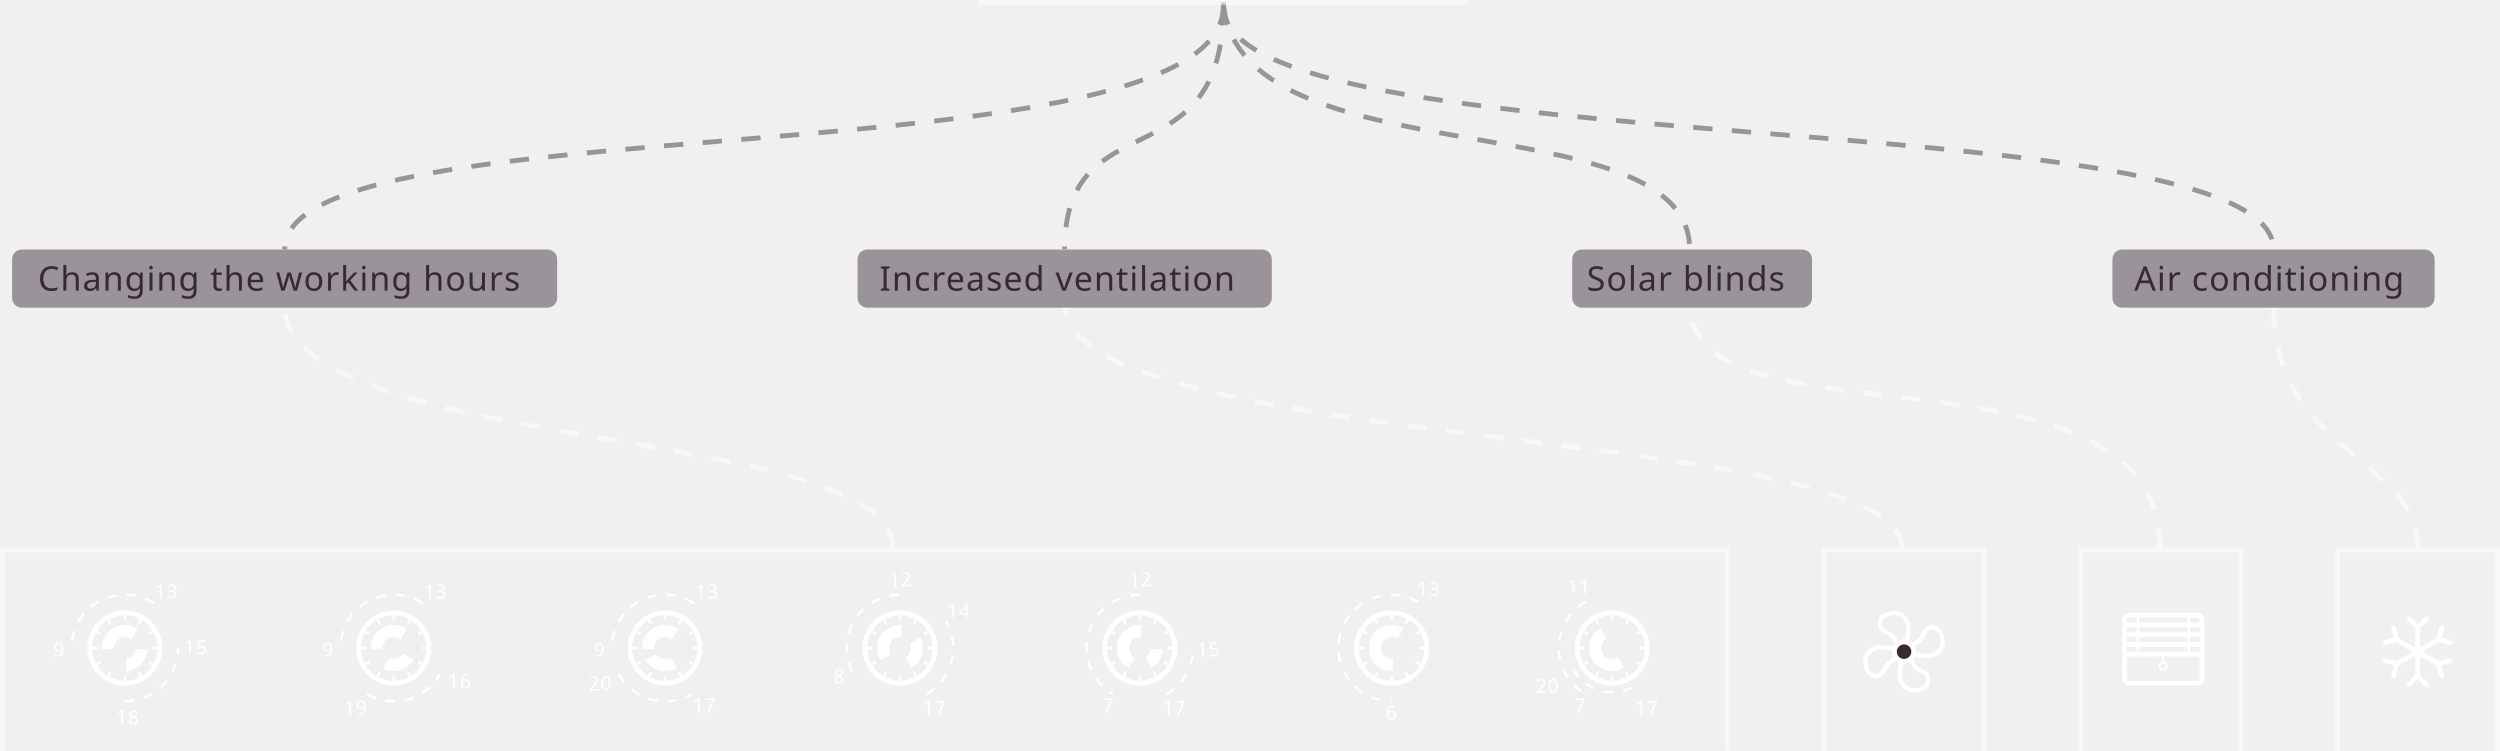
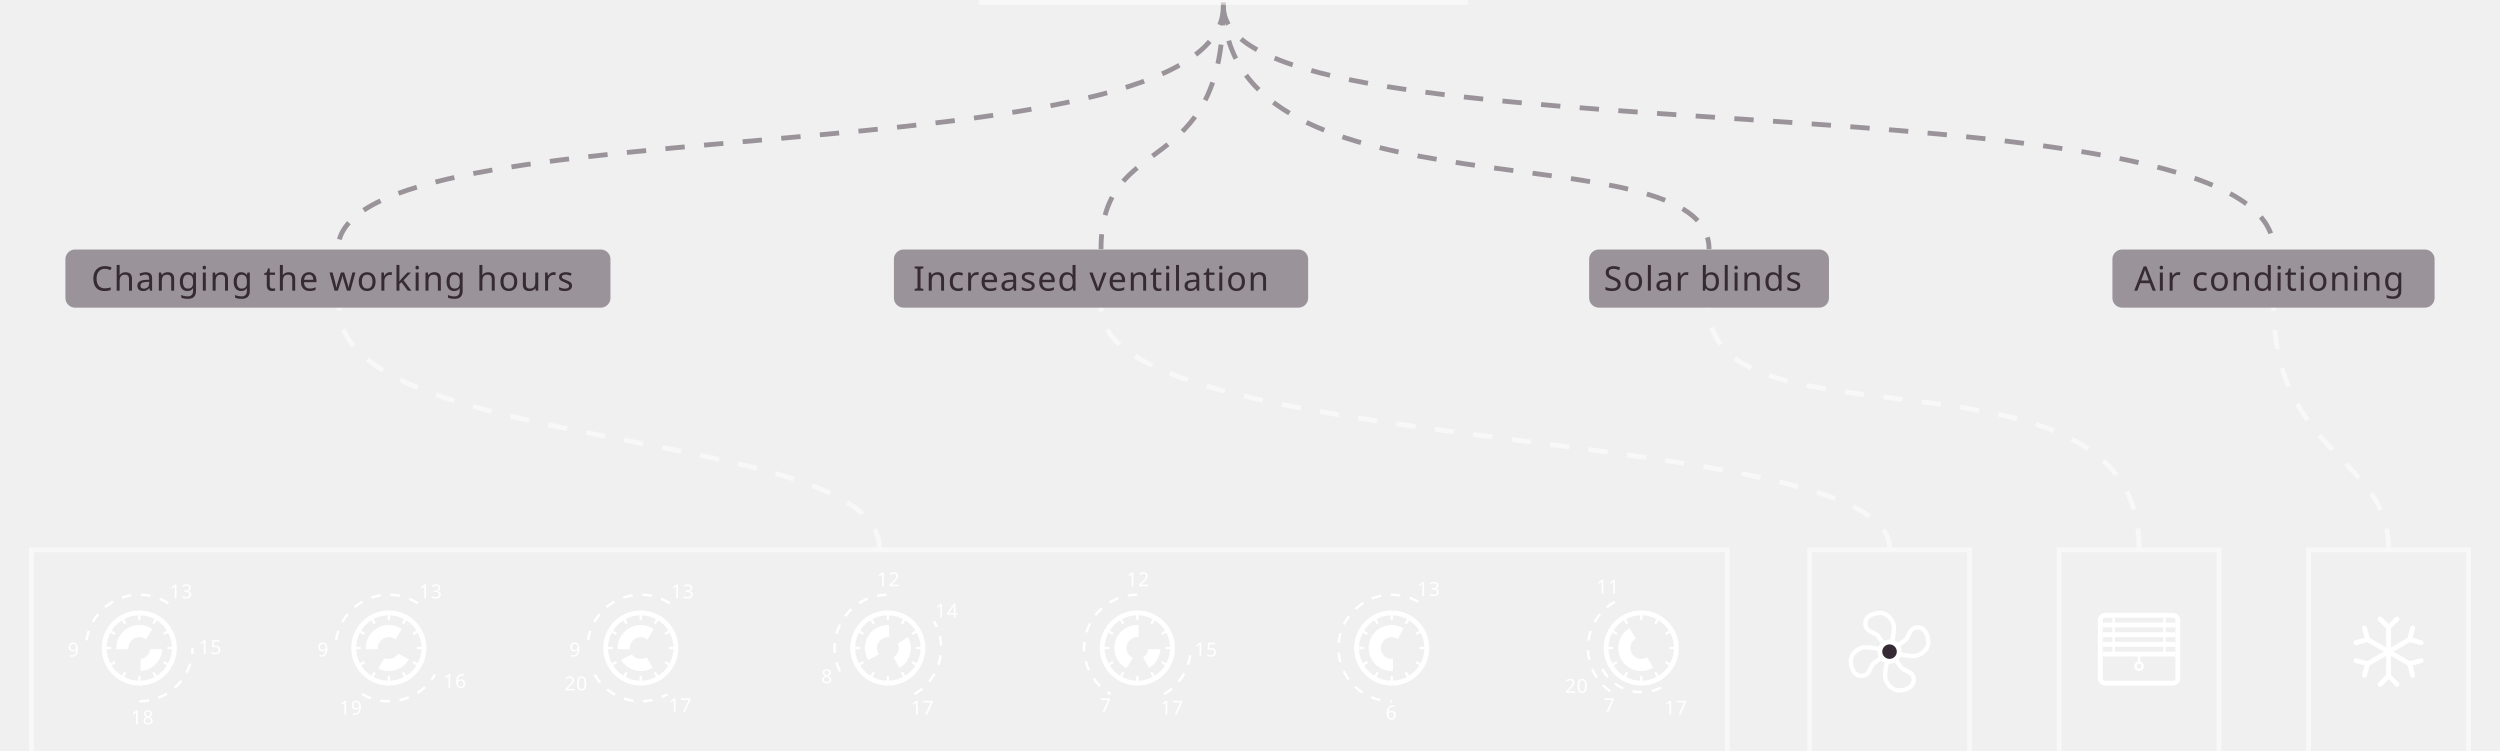
<svg xmlns="http://www.w3.org/2000/svg" width="1032px" height="310px" viewBox="0 0 1032 310" version="1.1">
  <defs />
  <g id="_Exports" stroke="none" stroke-width="1" fill="none" fill-rule="evenodd">
    <g id="line-chart-selection">
-       <g id="Group" transform="translate(1, 0)">
+       <g id="Group" transform="translate(13, 0)">
        <g id="Sections" transform="translate(0, 227)">
-           <polyline id="Rectangle-22" stroke="#FFFFFF" stroke-width="2" opacity="0.5" points="0 83 0 0 0 0 712 0 712 83" />
-           <polyline id="Rectangle-22" stroke="#FFFFFF" stroke-width="2" opacity="0.5" points="752 83 752 0 752 0 818 0 818 83" />
-           <polyline id="Rectangle-22" stroke="#FFFFFF" stroke-width="2" opacity="0.5" points="858 83 858 0 858 0 924 0 924 83" />
-           <polyline id="Rectangle-22" stroke="#FFFFFF" stroke-width="2" opacity="0.5" points="964 83 964 0 1030 0 1030 83" />
-           <g id="Icons" transform="translate(21, 8)">
-             <g id="Ventilation" transform="translate(748, 18)" stroke="#FFFFFF">
+           <polyline id="Rectangle-22" stroke="#FFFFFF" stroke-width="2" opacity="0.5" points="0 83 0 0 0 0 700 0 700 83" />
+           <polyline id="Rectangle-22" stroke="#FFFFFF" stroke-width="2" opacity="0.5" points="734 83 734 0 734 0 800 0 800 83" />
+           <polyline id="Rectangle-22" stroke="#FFFFFF" stroke-width="2" opacity="0.5" points="837 83 837 0 837 0 903 0 903 83" />
+           <polyline id="Rectangle-22" stroke="#FFFFFF" stroke-width="2" opacity="0.5" points="940 83 940 0 1006 0 1006 83" />
+           <g id="Icons" transform="translate(15, 8)">
+             <g id="Ventilation" transform="translate(736, 18)" stroke="#FFFFFF">
              <path d="M16,16 C16,15.999 17.818,9.777 17.818,6.222 C17.818,2.667 14.636,1.56215241e-12 12.364,0 C10.091,-1.56215241e-12 6,0.889 6,4.444 C6,8 10.133,7.822 11.455,9.778 C13.574,12.914 16,16 16,16 C16,16 14.182,22.222 14.182,25.778 C14.182,29.333 17.364,32 19.636,32 C21.909,32 26,31.111 26,27.556 C26,24 21.867,24.178 20.545,22.222 C18.426,19.086 16,16 16,16 Z" id="Combined-Shape" stroke-width="1.778" />
              <path d="M16,16 C16,15.999 17.818,9.777 17.818,6.222 C17.818,2.667 14.636,1.56215241e-12 12.364,0 C10.091,-1.56215241e-12 6,0.889 6,4.444 C6,8 10.133,7.822 11.455,9.778 C13.574,12.914 16,16 16,16 C16,16 14.182,22.222 14.182,25.778 C14.182,29.333 17.364,32 19.636,32 C21.909,32 26,31.111 26,27.556 C26,24 21.867,24.178 20.545,22.222 C18.426,19.086 16,16 16,16 Z" id="Combined-Shape" stroke-width="1.778" transform="translate(16, 16) rotate(-90) translate(-16, -16) " />
              <circle id="Oval-51" stroke-width="2" fill="#362A35" cx="16" cy="16" r="4" />
            </g>
-             <g id="Solar-Blinds" transform="translate(855, 19)">
+             <g id="Solar-Blinds" transform="translate(839, 19)">
              <rect id="Rectangle-26" stroke="#FFFFFF" stroke-width="2" x="0" y="0" width="32" height="28" rx="2" />
              <path d="M16.5,19.063 L16.5,17 L31,17 L31,15 L27,15 L27,13 L31,13 L31,11 L27,11 L27,9 L31,9 L31,7 L27,7 L27,5 L31,5 L31,3 L27,3 L27,1 L26,1 L26,3 L6,3 L6,1 L5,1 L5,3 L1,3 L1,5 L5,5 L5,7 L1,7 L1,9 L5,9 L5,11 L1,11 L1,13 L5,13 L5,15 L1,15 L1,17 L15.5,17 L15.5,19.063 C14.637,19.285 14,20.068 14,21 C14,22.105 14.895,23 16,23 C17.105,23 18,22.105 18,21 C18,20.068 17.363,19.285 16.5,19.063 Z M26,15 L6,15 L6,13 L26,13 L26,15 Z M26,5 L6,5 L6,7 L26,7 L26,5 Z M26,9 L6,9 L6,11 L26,11 L26,9 Z M16,22 C16.552,22 17,21.552 17,21 C17,20.448 16.552,20 16,20 C15.448,20 15,20.448 15,21 C15,21.552 15.448,22 16,22 Z" id="Combined-Shape" fill="#FFFFFF" />
            </g>
-             <g id="Air-Conditioning-v2" transform="translate(961, 20)" stroke-width="2" stroke="#FFFFFF">
+             <g id="Air-Conditioning-v2" transform="translate(943, 20)" stroke-width="2" stroke="#FFFFFF">
              <g id="String" transform="translate(11, 0)">
                <polyline id="End" stroke-linecap="round" points="0.5 27.5 4 24 7.5 27.5" />
                <path d="M4,4 L4,24" id="Line" />
                <polyline id="End" stroke-linecap="round" points="0.5 0.5 4 4 7.5 0.5" />
              </g>
              <g id="String" transform="translate(15, 14) rotate(-300) translate(-15, -14) translate(11, 0)">
                <polyline id="End" stroke-linecap="round" points="0.5 27.5 4 24 7.5 27.5" />
                <path d="M4,4 L4,24" id="Line" />
                <polyline id="End" stroke-linecap="round" points="0.5 0.5 4 4 7.5 0.5" />
              </g>
              <g id="String" transform="translate(15, 14) rotate(-60) translate(-15, -14) translate(11, 0)">
                <polyline id="End" stroke-linecap="round" points="0.5 27.5 4 24 7.5 27.5" />
                <path d="M4,4 L4,24" id="Line" />
                <polyline id="End" stroke-linecap="round" points="0.5 0.5 4 4 7.5 0.5" />
              </g>
            </g>
            <g id="Clock-1" transform="translate(0, 5)">
              <path d="M33.973,28 L38.987,28 C38.736,32.849 34.849,36.736 30,36.987 L30,31.973 C32.086,31.742 33.742,30.086 33.973,28 Z M25.027,28 L20.013,28 C20.004,27.834 20,27.668 20,27.5 C20,22.253 24.253,18 29.5,18 C31.491,18 33.339,18.612 34.865,19.659 L32.332,24.003 C31.558,23.376 30.573,23 29.5,23 C27.015,23 25,25.015 25,27.5 C25,27.669 25.009,27.836 25.027,28 Z" id="Combined-Shape" fill="#FFFFFF" />
              <path d="M29,39.495 C29,39.222 29.232,39 29.5,39 C29.776,39 30,39.216 30,39.495 L30,41.505 C30,41.778 29.768,42 29.5,42 C29.224,42 29,41.784 29,41.505 L29,39.495 Z M29,13.495 C29,13.222 29.232,13 29.5,13 C29.776,13 30,13.216 30,13.495 L30,15.505 C30,15.778 29.768,16 29.5,16 C29.224,16 29,15.784 29,15.505 L29,13.495 Z M15,27.5 C15,27.224 15.216,27 15.495,27 L17.505,27 C17.778,27 18,27.232 18,27.5 C18,27.776 17.784,28 17.505,28 L15.495,28 C15.222,28 15,27.768 15,27.5 Z M41,27.5 C41,27.224 41.216,27 41.495,27 L43.505,27 C43.778,27 44,27.232 44,27.5 C44,27.776 43.784,28 43.505,28 L41.495,28 C41.222,28 41,27.768 41,27.5 Z" id="Dashes" fill="#FFFFFF" />
              <path d="M29,39.495 C29,39.222 29.232,39 29.5,39 C29.776,39 30,39.216 30,39.495 L30,41.505 C30,41.778 29.768,42 29.5,42 C29.224,42 29,41.784 29,41.505 L29,39.495 Z M29,13.495 C29,13.222 29.232,13 29.5,13 C29.776,13 30,13.216 30,13.495 L30,15.505 C30,15.778 29.768,16 29.5,16 C29.224,16 29,15.784 29,15.505 L29,13.495 Z M15,27.5 C15,27.224 15.216,27 15.495,27 L17.505,27 C17.778,27 18,27.232 18,27.5 C18,27.776 17.784,28 17.505,28 L15.495,28 C15.222,28 15,27.768 15,27.5 Z M41,27.5 C41,27.224 41.216,27 41.495,27 L43.505,27 C43.778,27 44,27.232 44,27.5 C44,27.776 43.784,28 43.505,28 L41.495,28 C41.222,28 41,27.768 41,27.5 Z" id="Dashes" fill="#FFFFFF" transform="translate(29.5, 27.5) rotate(-300) translate(-29.5, -27.5) " />
              <path d="M29,39.495 C29,39.222 29.232,39 29.5,39 C29.776,39 30,39.216 30,39.495 L30,41.505 C30,41.778 29.768,42 29.5,42 C29.224,42 29,41.784 29,41.505 L29,39.495 Z M29,13.495 C29,13.222 29.232,13 29.5,13 C29.776,13 30,13.216 30,13.495 L30,15.505 C30,15.778 29.768,16 29.5,16 C29.224,16 29,15.784 29,15.505 L29,13.495 Z M15,27.5 C15,27.224 15.216,27 15.495,27 L17.505,27 C17.778,27 18,27.232 18,27.5 C18,27.776 17.784,28 17.505,28 L15.495,28 C15.222,28 15,27.768 15,27.5 Z M41,27.5 C41,27.224 41.216,27 41.495,27 L43.505,27 C43.778,27 44,27.232 44,27.5 C44,27.776 43.784,28 43.505,28 L41.495,28 C41.222,28 41,27.768 41,27.5 Z" id="Dashes" fill="#FFFFFF" transform="translate(29.5, 27.5) rotate(30) translate(-29.5, -27.5) " />
              <circle id="Base" stroke="#FFFFFF" stroke-width="2" cx="29.5" cy="27.5" r="14.5" />
              <path d="M41.472,9.04 C38.027,6.801 33.915,5.5 29.5,5.5 C17.35,5.5 7.5,15.35 7.5,27.5 M29.5,49.5 L29.5,49.5 C41.65,49.5 51.5,39.65 51.5,27.5" id="Base" stroke="#FFFFFF" stroke-dasharray="4" />
              <text id="9" font-family="WorkSans-Regular, Work Sans" font-size="8" font-weight="normal" letter-spacing="0.256" fill="#FFFFFF">
                <tspan x="0" y="31">9</tspan>
              </text>
              <text id="13" font-family="WorkSans-Regular, Work Sans" font-size="8" font-weight="normal" letter-spacing="0.256" fill="#FFFFFF">
                <tspan x="42" y="7">13</tspan>
              </text>
              <text id="15" font-family="WorkSans-Regular, Work Sans" font-size="8" font-weight="normal" letter-spacing="0.256" fill="#FFFFFF">
                <tspan x="54" y="30">15</tspan>
              </text>
              <text id="18" font-family="WorkSans-Regular, Work Sans" font-size="8" font-weight="normal" letter-spacing="0.256" fill="#FFFFFF">
                <tspan x="26" y="59">18</tspan>
              </text>
            </g>
-             <g id="Clock-2" transform="translate(111, 5)">
+             <g id="Clock-2" transform="translate(103, 5)">
              <path d="M27.754,31.649 L25.119,35.932 C26.43,36.614 27.92,37 29.5,37 C33.044,37 36.135,35.059 37.768,32.183 L33.362,29.81 C32.576,31.122 31.141,32 29.5,32 C28.881,32 28.291,31.875 27.754,31.649 Z M32.332,24.003 L34.865,19.659 C33.339,18.612 31.491,18 29.5,18 C24.253,18 20,22.253 20,27.5 C20,27.668 20.004,27.834 20.013,28 L25.027,28 C25.009,27.836 25,27.669 25,27.5 C25,25.015 27.015,23 29.5,23 C30.573,23 31.558,23.376 32.332,24.003 Z" id="Combined-Shape" fill="#FFFFFF" />
              <path d="M29,39.495 C29,39.222 29.232,39 29.5,39 C29.776,39 30,39.216 30,39.495 L30,41.505 C30,41.778 29.768,42 29.5,42 C29.224,42 29,41.784 29,41.505 L29,39.495 Z M29,13.495 C29,13.222 29.232,13 29.5,13 C29.776,13 30,13.216 30,13.495 L30,15.505 C30,15.778 29.768,16 29.5,16 C29.224,16 29,15.784 29,15.505 L29,13.495 Z M15,27.5 C15,27.224 15.216,27 15.495,27 L17.505,27 C17.778,27 18,27.232 18,27.5 C18,27.776 17.784,28 17.505,28 L15.495,28 C15.222,28 15,27.768 15,27.5 Z M41,27.5 C41,27.224 41.216,27 41.495,27 L43.505,27 C43.778,27 44,27.232 44,27.5 C44,27.776 43.784,28 43.505,28 L41.495,28 C41.222,28 41,27.768 41,27.5 Z" id="Dashes" fill="#FFFFFF" />
              <path d="M29,39.495 C29,39.222 29.232,39 29.5,39 C29.776,39 30,39.216 30,39.495 L30,41.505 C30,41.778 29.768,42 29.5,42 C29.224,42 29,41.784 29,41.505 L29,39.495 Z M29,13.495 C29,13.222 29.232,13 29.5,13 C29.776,13 30,13.216 30,13.495 L30,15.505 C30,15.778 29.768,16 29.5,16 C29.224,16 29,15.784 29,15.505 L29,13.495 Z M15,27.5 C15,27.224 15.216,27 15.495,27 L17.505,27 C17.778,27 18,27.232 18,27.5 C18,27.776 17.784,28 17.505,28 L15.495,28 C15.222,28 15,27.768 15,27.5 Z M41,27.5 C41,27.224 41.216,27 41.495,27 L43.505,27 C43.778,27 44,27.232 44,27.5 C44,27.776 43.784,28 43.505,28 L41.495,28 C41.222,28 41,27.768 41,27.5 Z" id="Dashes" fill="#FFFFFF" transform="translate(29.5, 27.5) rotate(-300) translate(-29.5, -27.5) " />
              <path d="M29,39.495 C29,39.222 29.232,39 29.5,39 C29.776,39 30,39.216 30,39.495 L30,41.505 C30,41.778 29.768,42 29.5,42 C29.224,42 29,41.784 29,41.505 L29,39.495 Z M29,13.495 C29,13.222 29.232,13 29.5,13 C29.776,13 30,13.216 30,13.495 L30,15.505 C30,15.778 29.768,16 29.5,16 C29.224,16 29,15.784 29,15.505 L29,13.495 Z M15,27.5 C15,27.224 15.216,27 15.495,27 L17.505,27 C17.778,27 18,27.232 18,27.5 C18,27.776 17.784,28 17.505,28 L15.495,28 C15.222,28 15,27.768 15,27.5 Z M41,27.5 C41,27.224 41.216,27 41.495,27 L43.505,27 C43.778,27 44,27.232 44,27.5 C44,27.776 43.784,28 43.505,28 L41.495,28 C41.222,28 41,27.768 41,27.5 Z" id="Dashes" fill="#FFFFFF" transform="translate(29.5, 27.5) rotate(30) translate(-29.5, -27.5) " />
              <circle id="Base" stroke="#FFFFFF" stroke-width="2" cx="29.5" cy="27.5" r="14.5" />
              <path d="M41.472,9.04 C38.027,6.801 33.915,5.5 29.5,5.5 C17.35,5.5 7.5,15.35 7.5,27.5 M18.5,46.553 L18.5,46.553 C29.022,52.628 42.477,49.022 48.553,38.5" id="Base" stroke="#FFFFFF" stroke-dasharray="4" />
              <text id="9" font-family="WorkSans-Regular, Work Sans" font-size="8" font-weight="normal" letter-spacing="0.256" fill="#FFFFFF">
                <tspan x="0" y="31">9</tspan>
              </text>
              <text id="13" font-family="WorkSans-Regular, Work Sans" font-size="8" font-weight="normal" letter-spacing="0.256" fill="#FFFFFF">
                <tspan x="42" y="7">13</tspan>
              </text>
              <text id="16" font-family="WorkSans-Regular, Work Sans" font-size="8" font-weight="normal" letter-spacing="0.256" fill="#FFFFFF">
                <tspan x="52" y="44">16</tspan>
              </text>
              <text id="19" font-family="WorkSans-Regular, Work Sans" font-size="8" font-weight="normal" letter-spacing="0.256" fill="#FFFFFF">
                <tspan x="9" y="55">19</tspan>
              </text>
            </g>
-             <g id="Clock-3" transform="translate(221, 5)">
+             <g id="Clock-3" transform="translate(205, 5)">
              <path d="M27.82,30.09 L23.323,32.339 C24.978,35.129 28.02,37 31.5,37 C33.295,37 34.974,36.502 36.406,35.637 L33.906,31.304 C33.21,31.745 32.385,32 31.5,32 C29.979,32 28.634,31.245 27.82,30.09 Z M34.332,24.003 L36.865,19.659 C35.339,18.612 33.491,18 31.5,18 C26.253,18 22,22.253 22,27.5 C22,27.668 22.004,27.834 22.013,28 L27.027,28 C27.009,27.836 27,27.669 27,27.5 C27,25.015 29.015,23 31.5,23 C32.573,23 33.558,23.376 34.332,24.003 Z" id="Combined-Shape" fill="#FFFFFF" />
              <path d="M31,39.495 C31,39.222 31.232,39 31.5,39 C31.776,39 32,39.216 32,39.495 L32,41.505 C32,41.778 31.768,42 31.5,42 C31.224,42 31,41.784 31,41.505 L31,39.495 Z M31,13.495 C31,13.222 31.232,13 31.5,13 C31.776,13 32,13.216 32,13.495 L32,15.505 C32,15.778 31.768,16 31.5,16 C31.224,16 31,15.784 31,15.505 L31,13.495 Z M17,27.5 C17,27.224 17.216,27 17.495,27 L19.505,27 C19.778,27 20,27.232 20,27.5 C20,27.776 19.784,28 19.505,28 L17.495,28 C17.222,28 17,27.768 17,27.5 Z M43,27.5 C43,27.224 43.216,27 43.495,27 L45.505,27 C45.778,27 46,27.232 46,27.5 C46,27.776 45.784,28 45.505,28 L43.495,28 C43.222,28 43,27.768 43,27.5 Z" id="Dashes" fill="#FFFFFF" />
              <path d="M31,39.495 C31,39.222 31.232,39 31.5,39 C31.776,39 32,39.216 32,39.495 L32,41.505 C32,41.778 31.768,42 31.5,42 C31.224,42 31,41.784 31,41.505 L31,39.495 Z M31,13.495 C31,13.222 31.232,13 31.5,13 C31.776,13 32,13.216 32,13.495 L32,15.505 C32,15.778 31.768,16 31.5,16 C31.224,16 31,15.784 31,15.505 L31,13.495 Z M17,27.5 C17,27.224 17.216,27 17.495,27 L19.505,27 C19.778,27 20,27.232 20,27.5 C20,27.776 19.784,28 19.505,28 L17.495,28 C17.222,28 17,27.768 17,27.5 Z M43,27.5 C43,27.224 43.216,27 43.495,27 L45.505,27 C45.778,27 46,27.232 46,27.5 C46,27.776 45.784,28 45.505,28 L43.495,28 C43.222,28 43,27.768 43,27.5 Z" id="Dashes" fill="#FFFFFF" transform="translate(31.5, 27.5) rotate(-300) translate(-31.5, -27.5) " />
              <path d="M31,39.495 C31,39.222 31.232,39 31.5,39 C31.776,39 32,39.216 32,39.495 L32,41.505 C32,41.778 31.768,42 31.5,42 C31.224,42 31,41.784 31,41.505 L31,39.495 Z M31,13.495 C31,13.222 31.232,13 31.5,13 C31.776,13 32,13.216 32,13.495 L32,15.505 C32,15.778 31.768,16 31.5,16 C31.224,16 31,15.784 31,15.505 L31,13.495 Z M17,27.5 C17,27.224 17.216,27 17.495,27 L19.505,27 C19.778,27 20,27.232 20,27.5 C20,27.776 19.784,28 19.505,28 L17.495,28 C17.222,28 17,27.768 17,27.5 Z M43,27.5 C43,27.224 43.216,27 43.495,27 L45.505,27 C45.778,27 46,27.232 46,27.5 C46,27.776 45.784,28 45.505,28 L43.495,28 C43.222,28 43,27.768 43,27.5 Z" id="Dashes" fill="#FFFFFF" transform="translate(31.5, 27.5) rotate(30) translate(-31.5, -27.5) " />
              <circle id="Base" stroke="#FFFFFF" stroke-width="2" cx="31.5" cy="27.5" r="14.5" />
              <path d="M43.472,9.04 C40.027,6.801 35.915,5.5 31.5,5.5 C19.35,5.5 9.5,15.35 9.5,27.5 M12.447,38.5 L12.447,38.5 C18.523,49.022 31.978,52.628 42.5,46.553" id="Base" stroke="#FFFFFF" stroke-dasharray="4" />
              <text id="9" font-family="WorkSans-Regular, Work Sans" font-size="8" font-weight="normal" letter-spacing="0.256" fill="#FFFFFF">
                <tspan x="2" y="31">9</tspan>
              </text>
              <text id="13" font-family="WorkSans-Regular, Work Sans" font-size="8" font-weight="normal" letter-spacing="0.256" fill="#FFFFFF">
                <tspan x="44" y="7">13</tspan>
              </text>
              <text id="17" font-family="WorkSans-Regular, Work Sans" font-size="8" font-weight="normal" letter-spacing="0.256" fill="#FFFFFF">
                <tspan x="43" y="54">17</tspan>
              </text>
              <text id="20" font-family="WorkSans-Regular, Work Sans" font-size="8" font-weight="normal" letter-spacing="0.256" fill="#FFFFFF">
                <tspan x="0" y="45">20</tspan>
              </text>
            </g>
-             <g id="Clock-4" transform="translate(322, 0)">
+             <g id="Clock-4" transform="translate(311, 0)">
              <path d="M31.619,30.684 L35.854,27.973 C36.585,29.319 37,30.861 37,32.5 C37,35.992 35.116,39.044 32.309,40.695 L29.864,36.329 C31.146,35.536 32,34.118 32,32.5 C32,31.854 31.864,31.24 31.619,30.684 Z M23.86,35.147 L19.397,37.461 C18.511,36.017 18,34.318 18,32.5 C18,27.253 22.253,23 27.5,23 C27.668,23 27.834,23.004 28,23.013 L28,28.027 C27.836,28.009 27.669,28 27.5,28 C25.015,28 23,30.015 23,32.5 C23,33.489 23.319,34.404 23.86,35.147 Z" id="Combined-Shape" fill="#FFFFFF" />
              <path d="M27,44.495 C27,44.222 27.232,44 27.5,44 C27.776,44 28,44.216 28,44.495 L28,46.505 C28,46.778 27.768,47 27.5,47 C27.224,47 27,46.784 27,46.505 L27,44.495 Z M27,18.495 C27,18.222 27.232,18 27.5,18 C27.776,18 28,18.216 28,18.495 L28,20.505 C28,20.778 27.768,21 27.5,21 C27.224,21 27,20.784 27,20.505 L27,18.495 Z M13,32.5 C13,32.224 13.216,32 13.495,32 L15.505,32 C15.778,32 16,32.232 16,32.5 C16,32.776 15.784,33 15.505,33 L13.495,33 C13.222,33 13,32.768 13,32.5 Z M39,32.5 C39,32.224 39.216,32 39.495,32 L41.505,32 C41.778,32 42,32.232 42,32.5 C42,32.776 41.784,33 41.505,33 L39.495,33 C39.222,33 39,32.768 39,32.5 Z" id="Dashes" fill="#FFFFFF" />
              <path d="M27,44.495 C27,44.222 27.232,44 27.5,44 C27.776,44 28,44.216 28,44.495 L28,46.505 C28,46.778 27.768,47 27.5,47 C27.224,47 27,46.784 27,46.505 L27,44.495 Z M27,18.495 C27,18.222 27.232,18 27.5,18 C27.776,18 28,18.216 28,18.495 L28,20.505 C28,20.778 27.768,21 27.5,21 C27.224,21 27,20.784 27,20.505 L27,18.495 Z M13,32.5 C13,32.224 13.216,32 13.495,32 L15.505,32 C15.778,32 16,32.232 16,32.5 C16,32.776 15.784,33 15.505,33 L13.495,33 C13.222,33 13,32.768 13,32.5 Z M39,32.5 C39,32.224 39.216,32 39.495,32 L41.505,32 C41.778,32 42,32.232 42,32.5 C42,32.776 41.784,33 41.505,33 L39.495,33 C39.222,33 39,32.768 39,32.5 Z" id="Dashes" fill="#FFFFFF" transform="translate(27.5, 32.5) rotate(-300) translate(-27.5, -32.5) " />
              <path d="M27,44.495 C27,44.222 27.232,44 27.5,44 C27.776,44 28,44.216 28,44.495 L28,46.505 C28,46.778 27.768,47 27.5,47 C27.224,47 27,46.784 27,46.505 L27,44.495 Z M27,18.495 C27,18.222 27.232,18 27.5,18 C27.776,18 28,18.216 28,18.495 L28,20.505 C28,20.778 27.768,21 27.5,21 C27.224,21 27,20.784 27,20.505 L27,18.495 Z M13,32.5 C13,32.224 13.216,32 13.495,32 L15.505,32 C15.778,32 16,32.232 16,32.5 C16,32.776 15.784,33 15.505,33 L13.495,33 C13.222,33 13,32.768 13,32.5 Z M39,32.5 C39,32.224 39.216,32 39.495,32 L41.505,32 C41.778,32 42,32.232 42,32.5 C42,32.776 41.784,33 41.505,33 L39.495,33 C39.222,33 39,32.768 39,32.5 Z" id="Dashes" fill="#FFFFFF" transform="translate(27.5, 32.5) rotate(30) translate(-27.5, -32.5) " />
              <circle id="Base" stroke="#FFFFFF" stroke-width="2" cx="27.5" cy="32.5" r="14.5" />
              <path d="M26.966,10.502 C23.401,10.586 19.806,11.539 16.5,13.447 C5.978,19.523 2.372,32.978 8.447,43.5 M38.5,51.553 L38.5,51.553 C49.022,45.477 52.628,32.022 46.553,21.5" id="Base" stroke="#FFFFFF" stroke-dasharray="4" />
              <text id="8" font-family="WorkSans-Regular, Work Sans" font-size="8" font-weight="normal" letter-spacing="0.256" fill="#FFFFFF">
                <tspan x="0" y="47">8</tspan>
              </text>
              <text id="12" font-family="WorkSans-Regular, Work Sans" font-size="8" font-weight="normal" letter-spacing="0.256" fill="#FFFFFF">
                <tspan x="23" y="7">12</tspan>
              </text>
              <text id="14" font-family="WorkSans-Regular, Work Sans" font-size="8" font-weight="normal" letter-spacing="0.256" fill="#FFFFFF">
                <tspan x="47" y="20">14</tspan>
              </text>
              <text id="17" font-family="WorkSans-Regular, Work Sans" font-size="8" font-weight="normal" letter-spacing="0.256" fill="#FFFFFF">
                <tspan x="37" y="60">17</tspan>
              </text>
            </g>
-             <g id="Clock-5" transform="translate(426, 0)">
+             <g id="Clock-5" transform="translate(419, 0)">
              <path d="M26.973,33 L31.987,33 C31.817,36.282 29.981,39.123 27.309,40.695 L24.864,36.329 C26.012,35.619 26.817,34.407 26.973,33 Z M20.684,36.619 L17.973,40.854 C15.011,39.246 13,36.108 13,32.5 C13,27.253 17.253,23 22.5,23 C22.668,23 22.834,23.004 23,23.013 L23,28.027 C22.836,28.009 22.669,28 22.5,28 C20.015,28 18,30.015 18,32.5 C18,34.339 19.103,35.921 20.684,36.619 Z" id="Combined-Shape" fill="#FFFFFF" />
              <path d="M22,44.495 C22,44.222 22.232,44 22.5,44 C22.776,44 23,44.216 23,44.495 L23,46.505 C23,46.778 22.768,47 22.5,47 C22.224,47 22,46.784 22,46.505 L22,44.495 Z M22,18.495 C22,18.222 22.232,18 22.5,18 C22.776,18 23,18.216 23,18.495 L23,20.505 C23,20.778 22.768,21 22.5,21 C22.224,21 22,20.784 22,20.505 L22,18.495 Z M8,32.5 C8,32.224 8.216,32 8.495,32 L10.505,32 C10.778,32 11,32.232 11,32.5 C11,32.776 10.784,33 10.505,33 L8.495,33 C8.222,33 8,32.768 8,32.5 Z M34,32.5 C34,32.224 34.216,32 34.495,32 L36.505,32 C36.778,32 37,32.232 37,32.5 C37,32.776 36.784,33 36.505,33 L34.495,33 C34.222,33 34,32.768 34,32.5 Z" id="Dashes" fill="#FFFFFF" />
              <path d="M22,44.495 C22,44.222 22.232,44 22.5,44 C22.776,44 23,44.216 23,44.495 L23,46.505 C23,46.778 22.768,47 22.5,47 C22.224,47 22,46.784 22,46.505 L22,44.495 Z M22,18.495 C22,18.222 22.232,18 22.5,18 C22.776,18 23,18.216 23,18.495 L23,20.505 C23,20.778 22.768,21 22.5,21 C22.224,21 22,20.784 22,20.505 L22,18.495 Z M8,32.5 C8,32.224 8.216,32 8.495,32 L10.505,32 C10.778,32 11,32.232 11,32.5 C11,32.776 10.784,33 10.505,33 L8.495,33 C8.222,33 8,32.768 8,32.5 Z M34,32.5 C34,32.224 34.216,32 34.495,32 L36.505,32 C36.778,32 37,32.232 37,32.5 C37,32.776 36.784,33 36.505,33 L34.495,33 C34.222,33 34,32.768 34,32.5 Z" id="Dashes" fill="#FFFFFF" transform="translate(22.5, 32.5) rotate(-300) translate(-22.5, -32.5) " />
              <path d="M22,44.495 C22,44.222 22.232,44 22.5,44 C22.776,44 23,44.216 23,44.495 L23,46.505 C23,46.778 22.768,47 22.5,47 C22.224,47 22,46.784 22,46.505 L22,44.495 Z M22,18.495 C22,18.222 22.232,18 22.5,18 C22.776,18 23,18.216 23,18.495 L23,20.505 C23,20.778 22.768,21 22.5,21 C22.224,21 22,20.784 22,20.505 L22,18.495 Z M8,32.5 C8,32.224 8.216,32 8.495,32 L10.505,32 C10.778,32 11,32.232 11,32.5 C11,32.776 10.784,33 10.505,33 L8.495,33 C8.222,33 8,32.768 8,32.5 Z M34,32.5 C34,32.224 34.216,32 34.495,32 L36.505,32 C36.778,32 37,32.232 37,32.5 C37,32.776 36.784,33 36.505,33 L34.495,33 C34.222,33 34,32.768 34,32.5 Z" id="Dashes" fill="#FFFFFF" transform="translate(22.5, 32.5) rotate(30) translate(-22.5, -32.5) " />
              <circle id="Base" stroke="#FFFFFF" stroke-width="2" cx="22.5" cy="32.5" r="14.5" />
              <path d="M22.5,10.5 C10.35,10.5 0.5,20.35 0.5,32.5 C0.5,40.618 4.897,47.709 11.439,51.521 L11.439,51.521 M33.514,51.549 C40.082,47.743 44.5,40.637 44.5,32.5" id="Oval-82" stroke="#FFFFFF" stroke-dasharray="4" />
              <text id="7" font-family="WorkSans-Regular, Work Sans" font-size="8" font-weight="normal" letter-spacing="0.256" fill="#FFFFFF">
                <tspan x="7" y="59">7</tspan>
              </text>
              <text id="12" font-family="WorkSans-Regular, Work Sans" font-size="8" font-weight="normal" letter-spacing="0.256" fill="#FFFFFF">
                <tspan x="18" y="7">12</tspan>
              </text>
              <text id="15" font-family="WorkSans-Regular, Work Sans" font-size="8" font-weight="normal" letter-spacing="0.256" fill="#FFFFFF">
                <tspan x="46" y="36">15</tspan>
              </text>
              <text id="17" font-family="WorkSans-Regular, Work Sans" font-size="8" font-weight="normal" letter-spacing="0.256" fill="#FFFFFF">
                <tspan x="32" y="60">17</tspan>
              </text>
            </g>
-             <g id="Clock-6" transform="translate(530, 4)">
+             <g id="Clock-6" transform="translate(524, 4)">
              <path d="M25.09,24.82 L27.339,20.323 C25.921,19.482 24.267,19 22.5,19 C17.253,19 13,23.253 13,28.5 C13,33.747 17.253,38 22.5,38 C22.668,38 22.834,37.996 23,37.987 L23,32.973 C22.836,32.991 22.669,33 22.5,33 C20.015,33 18,30.985 18,28.5 C18,26.015 20.015,24 22.5,24 C23.464,24 24.358,24.303 25.09,24.82 Z" id="Combined-Shape" fill="#FFFFFF" />
              <path d="M22,40.495 C22,40.222 22.232,40 22.5,40 C22.776,40 23,40.216 23,40.495 L23,42.505 C23,42.778 22.768,43 22.5,43 C22.224,43 22,42.784 22,42.505 L22,40.495 Z M22,14.495 C22,14.222 22.232,14 22.5,14 C22.776,14 23,14.216 23,14.495 L23,16.505 C23,16.778 22.768,17 22.5,17 C22.224,17 22,16.784 22,16.505 L22,14.495 Z M8,28.5 C8,28.224 8.216,28 8.495,28 L10.505,28 C10.778,28 11,28.232 11,28.5 C11,28.776 10.784,29 10.505,29 L8.495,29 C8.222,29 8,28.768 8,28.5 Z M34,28.5 C34,28.224 34.216,28 34.495,28 L36.505,28 C36.778,28 37,28.232 37,28.5 C37,28.776 36.784,29 36.505,29 L34.495,29 C34.222,29 34,28.768 34,28.5 Z" id="Dashes" fill="#FFFFFF" />
              <path d="M22,40.495 C22,40.222 22.232,40 22.5,40 C22.776,40 23,40.216 23,40.495 L23,42.505 C23,42.778 22.768,43 22.5,43 C22.224,43 22,42.784 22,42.505 L22,40.495 Z M22,14.495 C22,14.222 22.232,14 22.5,14 C22.776,14 23,14.216 23,14.495 L23,16.505 C23,16.778 22.768,17 22.5,17 C22.224,17 22,16.784 22,16.505 L22,14.495 Z M8,28.5 C8,28.224 8.216,28 8.495,28 L10.505,28 C10.778,28 11,28.232 11,28.5 C11,28.776 10.784,29 10.505,29 L8.495,29 C8.222,29 8,28.768 8,28.5 Z M34,28.5 C34,28.224 34.216,28 34.495,28 L36.505,28 C36.778,28 37,28.232 37,28.5 C37,28.776 36.784,29 36.505,29 L34.495,29 C34.222,29 34,28.768 34,28.5 Z" id="Dashes" fill="#FFFFFF" transform="translate(22.5, 28.5) rotate(-300) translate(-22.5, -28.5) " />
              <path d="M22,40.495 C22,40.222 22.232,40 22.5,40 C22.776,40 23,40.216 23,40.495 L23,42.505 C23,42.778 22.768,43 22.5,43 C22.224,43 22,42.784 22,42.505 L22,40.495 Z M22,14.495 C22,14.222 22.232,14 22.5,14 C22.776,14 23,14.216 23,14.495 L23,16.505 C23,16.778 22.768,17 22.5,17 C22.224,17 22,16.784 22,16.505 L22,14.495 Z M8,28.5 C8,28.224 8.216,28 8.495,28 L10.505,28 C10.778,28 11,28.232 11,28.5 C11,28.776 10.784,29 10.505,29 L8.495,29 C8.222,29 8,28.768 8,28.5 Z M34,28.5 C34,28.224 34.216,28 34.495,28 L36.505,28 C36.778,28 37,28.232 37,28.5 C37,28.776 36.784,29 36.505,29 L34.495,29 C34.222,29 34,28.768 34,28.5 Z" id="Dashes" fill="#FFFFFF" transform="translate(22.5, 28.5) rotate(30) translate(-22.5, -28.5) " />
              <circle id="Base" stroke="#FFFFFF" stroke-width="2" cx="22.5" cy="28.5" r="14.5" />
              <path d="M33.533,9.462 C30.289,7.579 26.521,6.5 22.5,6.5 C10.35,6.5 0.5,16.35 0.5,28.5 C0.5,40.65 10.35,50.5 22.5,50.5 L22.5,50.5" id="Oval-85" stroke="#FFFFFF" stroke-dasharray="4" />
              <text id="6" font-family="WorkSans-Regular, Work Sans" font-size="8" font-weight="normal" letter-spacing="0.256" fill="#FFFFFF">
                <tspan x="20" y="58">6</tspan>
              </text>
              <text id="13" font-family="WorkSans-Regular, Work Sans" font-size="8" font-weight="normal" letter-spacing="0.256" fill="#FFFFFF">
                <tspan x="33" y="7">13</tspan>
              </text>
            </g>
-             <g id="Clock-7" transform="translate(612, 3)">
+             <g id="Clock-7" transform="translate(618, 3)">
              <path d="M29.684,33.619 L26.973,37.854 C28.319,38.585 29.861,39 31.5,39 C33.31,39 35.002,38.494 36.442,37.615 L33.921,33.294 C33.222,33.741 32.391,34 31.5,34 C30.854,34 30.24,33.864 29.684,33.619 L26.973,37.854 C24.011,36.246 22,33.108 22,29.5 C22,26.021 23.87,22.978 26.661,21.323 L29.282,25.584 C27.919,26.357 27,27.821 27,29.5 C27,31.339 28.103,32.921 29.684,33.619 Z" id="Combined-Shape" fill="#FFFFFF" />
              <path d="M31,41.495 C31,41.222 31.232,41 31.5,41 C31.776,41 32,41.216 32,41.495 L32,43.505 C32,43.778 31.768,44 31.5,44 C31.224,44 31,43.784 31,43.505 L31,41.495 Z M31,15.495 C31,15.222 31.232,15 31.5,15 C31.776,15 32,15.216 32,15.495 L32,17.505 C32,17.778 31.768,18 31.5,18 C31.224,18 31,17.784 31,17.505 L31,15.495 Z M17,29.5 C17,29.224 17.216,29 17.495,29 L19.505,29 C19.778,29 20,29.232 20,29.5 C20,29.776 19.784,30 19.505,30 L17.495,30 C17.222,30 17,29.768 17,29.5 Z M43,29.5 C43,29.224 43.216,29 43.495,29 L45.505,29 C45.778,29 46,29.232 46,29.5 C46,29.776 45.784,30 45.505,30 L43.495,30 C43.222,30 43,29.768 43,29.5 Z" id="Dashes" fill="#FFFFFF" />
              <path d="M31,41.495 C31,41.222 31.232,41 31.5,41 C31.776,41 32,41.216 32,41.495 L32,43.505 C32,43.778 31.768,44 31.5,44 C31.224,44 31,43.784 31,43.505 L31,41.495 Z M31,15.495 C31,15.222 31.232,15 31.5,15 C31.776,15 32,15.216 32,15.495 L32,17.505 C32,17.778 31.768,18 31.5,18 C31.224,18 31,17.784 31,17.505 L31,15.495 Z M17,29.5 C17,29.224 17.216,29 17.495,29 L19.505,29 C19.778,29 20,29.232 20,29.5 C20,29.776 19.784,30 19.505,30 L17.495,30 C17.222,30 17,29.768 17,29.5 Z M43,29.5 C43,29.224 43.216,29 43.495,29 L45.505,29 C45.778,29 46,29.232 46,29.5 C46,29.776 45.784,30 45.505,30 L43.495,30 C43.222,30 43,29.768 43,29.5 Z" id="Dashes" fill="#FFFFFF" transform="translate(31.5, 29.5) rotate(-300) translate(-31.5, -29.5) " />
              <path d="M31,41.495 C31,41.222 31.232,41 31.5,41 C31.776,41 32,41.216 32,41.495 L32,43.505 C32,43.778 31.768,44 31.5,44 C31.224,44 31,43.784 31,43.505 L31,41.495 Z M31,15.495 C31,15.222 31.232,15 31.5,15 C31.776,15 32,15.216 32,15.495 L32,17.505 C32,17.778 31.768,18 31.5,18 C31.224,18 31,17.784 31,17.505 L31,15.495 Z M17,29.5 C17,29.224 17.216,29 17.495,29 L19.505,29 C19.778,29 20,29.232 20,29.5 C20,29.776 19.784,30 19.505,30 L17.495,30 C17.222,30 17,29.768 17,29.5 Z M43,29.5 C43,29.224 43.216,29 43.495,29 L45.505,29 C45.778,29 46,29.232 46,29.5 C46,29.776 45.784,30 45.505,30 L43.495,30 C43.222,30 43,29.768 43,29.5 Z" id="Dashes" fill="#FFFFFF" transform="translate(31.5, 29.5) rotate(30) translate(-31.5, -29.5) " />
              <circle id="Base" stroke="#FFFFFF" stroke-width="2" cx="31.5" cy="29.5" r="14.5" />
              <path d="M20.567,10.404 C13.954,14.199 9.5,21.329 9.5,29.5 C9.5,37.612 13.89,44.698 20.424,48.513 L20.424,48.513" id="Oval-88" stroke="#FFFFFF" stroke-dasharray="4" />
              <path d="M15.436,38.168 C18.521,43.874 24.558,47.75 31.5,47.75 C34.725,47.75 37.755,46.913 40.385,45.445" id="Oval-88" stroke="#FFFFFF" stroke-dasharray="4" />
              <text id="7" font-family="WorkSans-Regular, Work Sans" font-size="8" font-weight="normal" letter-spacing="0.256" fill="#FFFFFF">
                <tspan x="16" y="56">7</tspan>
              </text>
              <text id="11" font-family="WorkSans-Regular, Work Sans" font-size="8" font-weight="normal" letter-spacing="0.256" fill="#FFFFFF">
                <tspan x="13" y="7">11</tspan>
              </text>
              <text id="20" font-family="WorkSans-Regular, Work Sans" font-size="8" font-weight="normal" letter-spacing="0.256" fill="#FFFFFF">
                <tspan x="0" y="48">20</tspan>
              </text>
              <text id="17" font-family="WorkSans-Regular, Work Sans" font-size="8" font-weight="normal" letter-spacing="0.256" fill="#FFFFFF">
                <tspan x="41" y="57">17</tspan>
              </text>
            </g>
          </g>
        </g>
-         <g id="Description-Lines" transform="translate(4, 0)">
+         <g id="Description-Lines" transform="translate(14, 0)">
          <g id="working-hours" transform="translate(0, 2)">
-             <path d="M363.5,224.09 C363.5,172.747 112.5,185.782 112.5,123.799" id="Path" stroke="#FFFFFF" stroke-width="2" stroke-dasharray="8" opacity="0.5" />
-             <path d="M500,0.457 C500,74.5 112.5,38.641 112.5,101.014" id="Path" stroke="#9A949A" stroke-width="2" stroke-dasharray="8" />
+             <path d="M336,224.09 C336,173.881 113,185.615 113,125" id="Path" stroke="#FFFFFF" stroke-width="2" stroke-dasharray="8" opacity="0.5" />
+             <path d="M478,0.457 C478,74.5 112.5,38.641 112.5,101.014" id="Path" stroke="#9A949A" stroke-width="2" stroke-dasharray="8" />
            <rect id="Base" fill="#9A949A" x="0" y="101" width="225" height="24" rx="4" />
            <text id="Changing-the-working" font-family="WorkSans-SemiBold, Work Sans" font-size="14" font-weight="500" letter-spacing="0.448" fill="#362A35">
              <tspan x="10.674" y="118">Changing the working hours</tspan>
            </text>
          </g>
-           <g id="ventilation" transform="translate(349, 2)">
-             <path d="M431,224.09 C431,172.747 85.5,185.516 85.5,123.533" id="Path" stroke="#FFFFFF" stroke-width="2" stroke-dasharray="8" opacity="0.5" />
-             <path d="M151,0.457 C151,74 85.5,38.675 85.5,100.883" id="Path" stroke="#9A949A" stroke-width="2" stroke-dasharray="8" />
+           <g id="ventilation" transform="translate(342, 2)">
+             <path d="M411,224.09 C411,172.747 85.5,186.984 85.5,125" id="Path" stroke="#FFFFFF" stroke-width="2" stroke-dasharray="8" opacity="0.5" />
+             <path d="M136,0.457 C136,74 85.5,50.67 85.5,100.883" id="Path" stroke="#9A949A" stroke-width="2" stroke-dasharray="8" />
            <rect id="Base" fill="#9A949A" x="0" y="101" width="171" height="24" rx="4" />
            <text id="Increased-ventilatio" font-family="WorkSans-SemiBold, Work Sans" font-size="14" font-weight="500" letter-spacing="0.448" fill="#362A35">
-               <tspan x="9" y="118">Increased ventilation</tspan>
-             </text>
-           </g>
-           <g id="solar-blinds" transform="translate(500, 1)">
-             <path d="M386.5,225.09 C386.5,134.908 192.5,186.516 192.5,124.533" id="Path" stroke="#FFFFFF" stroke-width="2" stroke-dasharray="8" opacity="0.5" />
-             <path d="M0,0 C5.5,74.228 192.5,39.675 192.5,101.883" id="Path" stroke="#9A949A" stroke-width="2" stroke-dasharray="8" />
-             <rect id="Base" fill="#9A949A" x="144" y="102" width="99" height="24" rx="4" />
+               <tspan x="8" y="118">Increased ventilation</tspan>
+             </text>
+           </g>
+           <g id="solar-blinds" transform="translate(478, 1)">
+             <path d="M378,225.09 C378,134.908 200.5,187.984 200.5,126" id="Path" stroke="#FFFFFF" stroke-width="2" stroke-dasharray="8" opacity="0.5" />
+             <path d="M0,0 C0,93 200.5,50.942 200.5,101.883" id="Path" stroke="#9A949A" stroke-width="2" stroke-dasharray="8" />
+             <rect id="Base" fill="#9A949A" x="151" y="102" width="99" height="24" rx="4" />
            <text id="Solar-blinds" font-family="WorkSans-SemiBold, Work Sans" font-size="14" font-weight="500" letter-spacing="0.448" fill="#362A35">
-               <tspan x="150" y="119">Solar blinds</tspan>
-             </text>
-           </g>
-           <g id="air-conditioning" transform="translate(500, 2)">
-             <path d="M493,224.09 C493,186.687 433.5,185.516 433.5,123.533" id="Path" stroke="#FFFFFF" stroke-width="2" stroke-dasharray="8" opacity="0.5" />
-             <path d="M-5.68434189e-14,0.457 C-5.68434189e-14,67.5 433.5,38.675 433.5,100.883" id="Path" stroke="#9A949A" stroke-width="2" stroke-dasharray="8" />
+               <tspan x="157" y="119">Solar blinds</tspan>
+             </text>
+           </g>
+           <g id="air-conditioning" transform="translate(478, 2)">
+             <path d="M481,224.09 C481,186.687 433.5,185.516 433.5,123.533" id="Path" stroke="#FFFFFF" stroke-width="2" stroke-dasharray="8" opacity="0.5" />
+             <path d="M5.68434189e-14,0.457 C5.68434189e-14,67.5 433.5,25 433.5,100.883" id="Path" stroke="#9A949A" stroke-width="2" stroke-dasharray="8" />
            <rect id="Base" fill="#9A949A" x="367" y="101" width="133" height="24" rx="4" />
            <text id="Air-conditioning" font-family="WorkSans-SemiBold, Work Sans" font-size="14" font-weight="500" letter-spacing="0.448" fill="#362A35">
              <tspan x="376" y="118">Air conditioning</tspan>
            </text>
          </g>
-           <path d="M400,1 L600,1" id="Line" stroke="#FFFFFF" stroke-width="2" stroke-linecap="square" opacity="0.5" />
+           <path d="M378,1 L578,1" id="Line" stroke="#FFFFFF" stroke-width="2" stroke-linecap="square" opacity="0.5" />
        </g>
      </g>
    </g>
  </g>
</svg>
